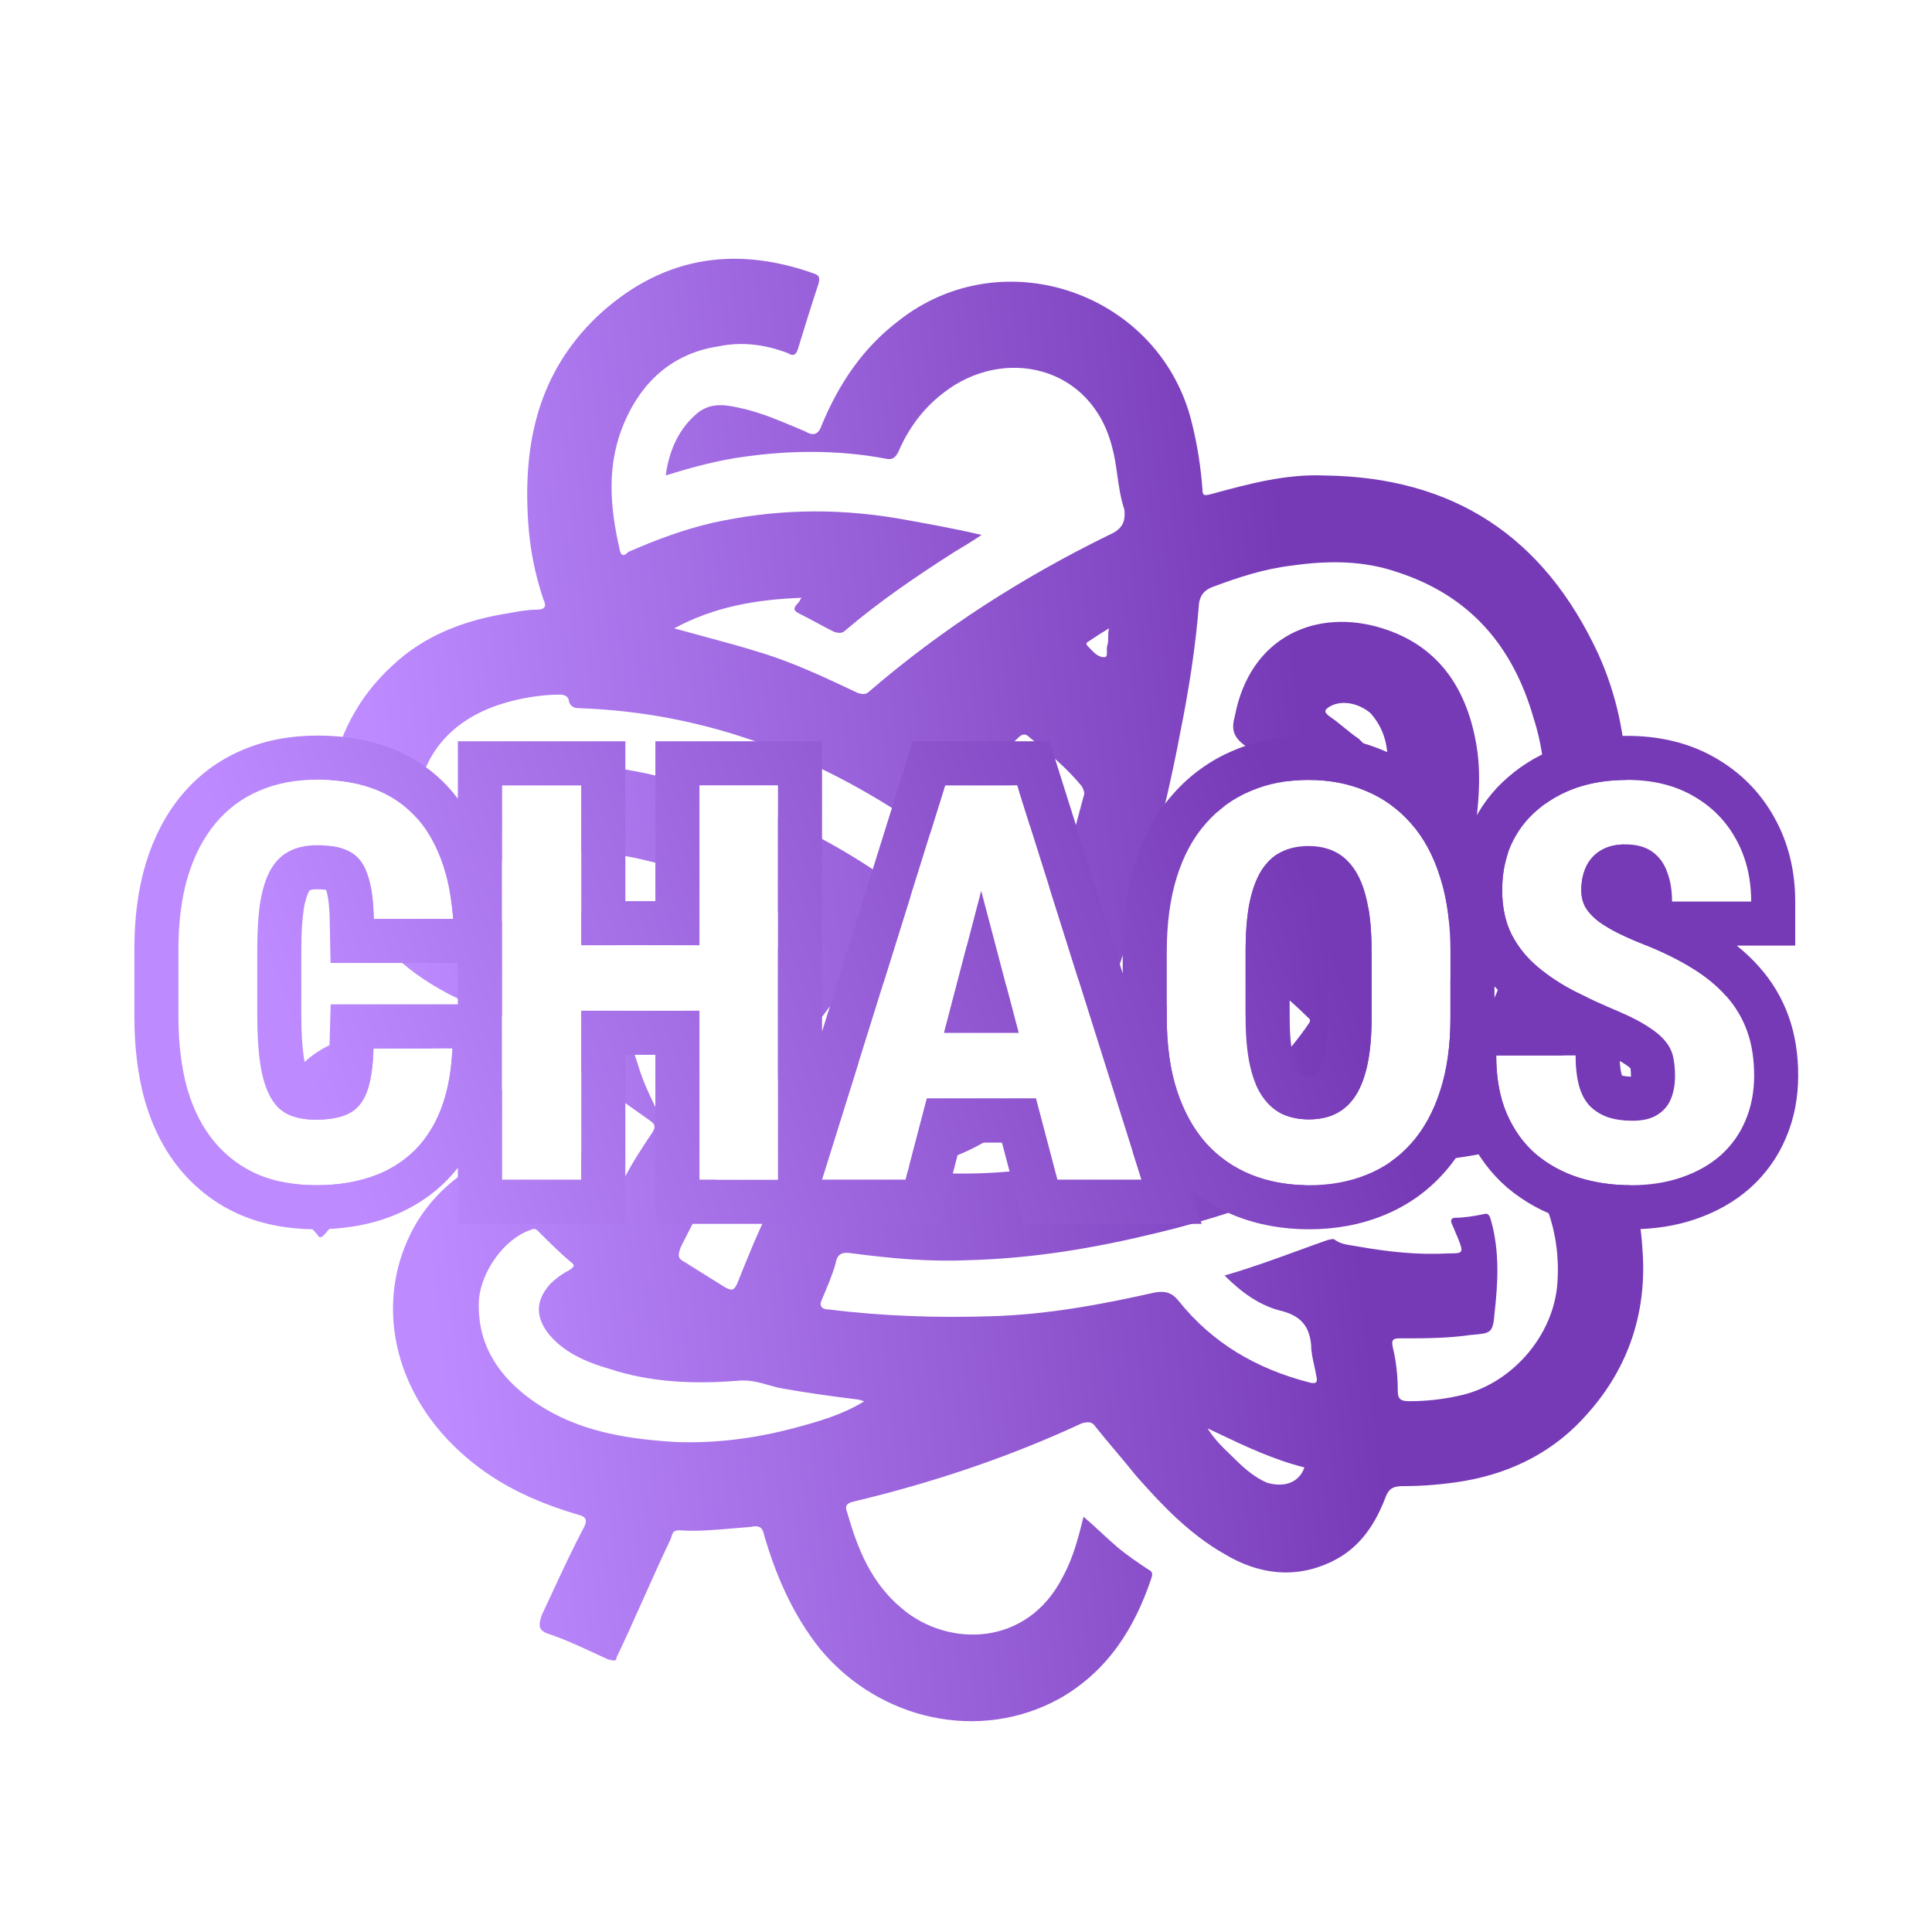
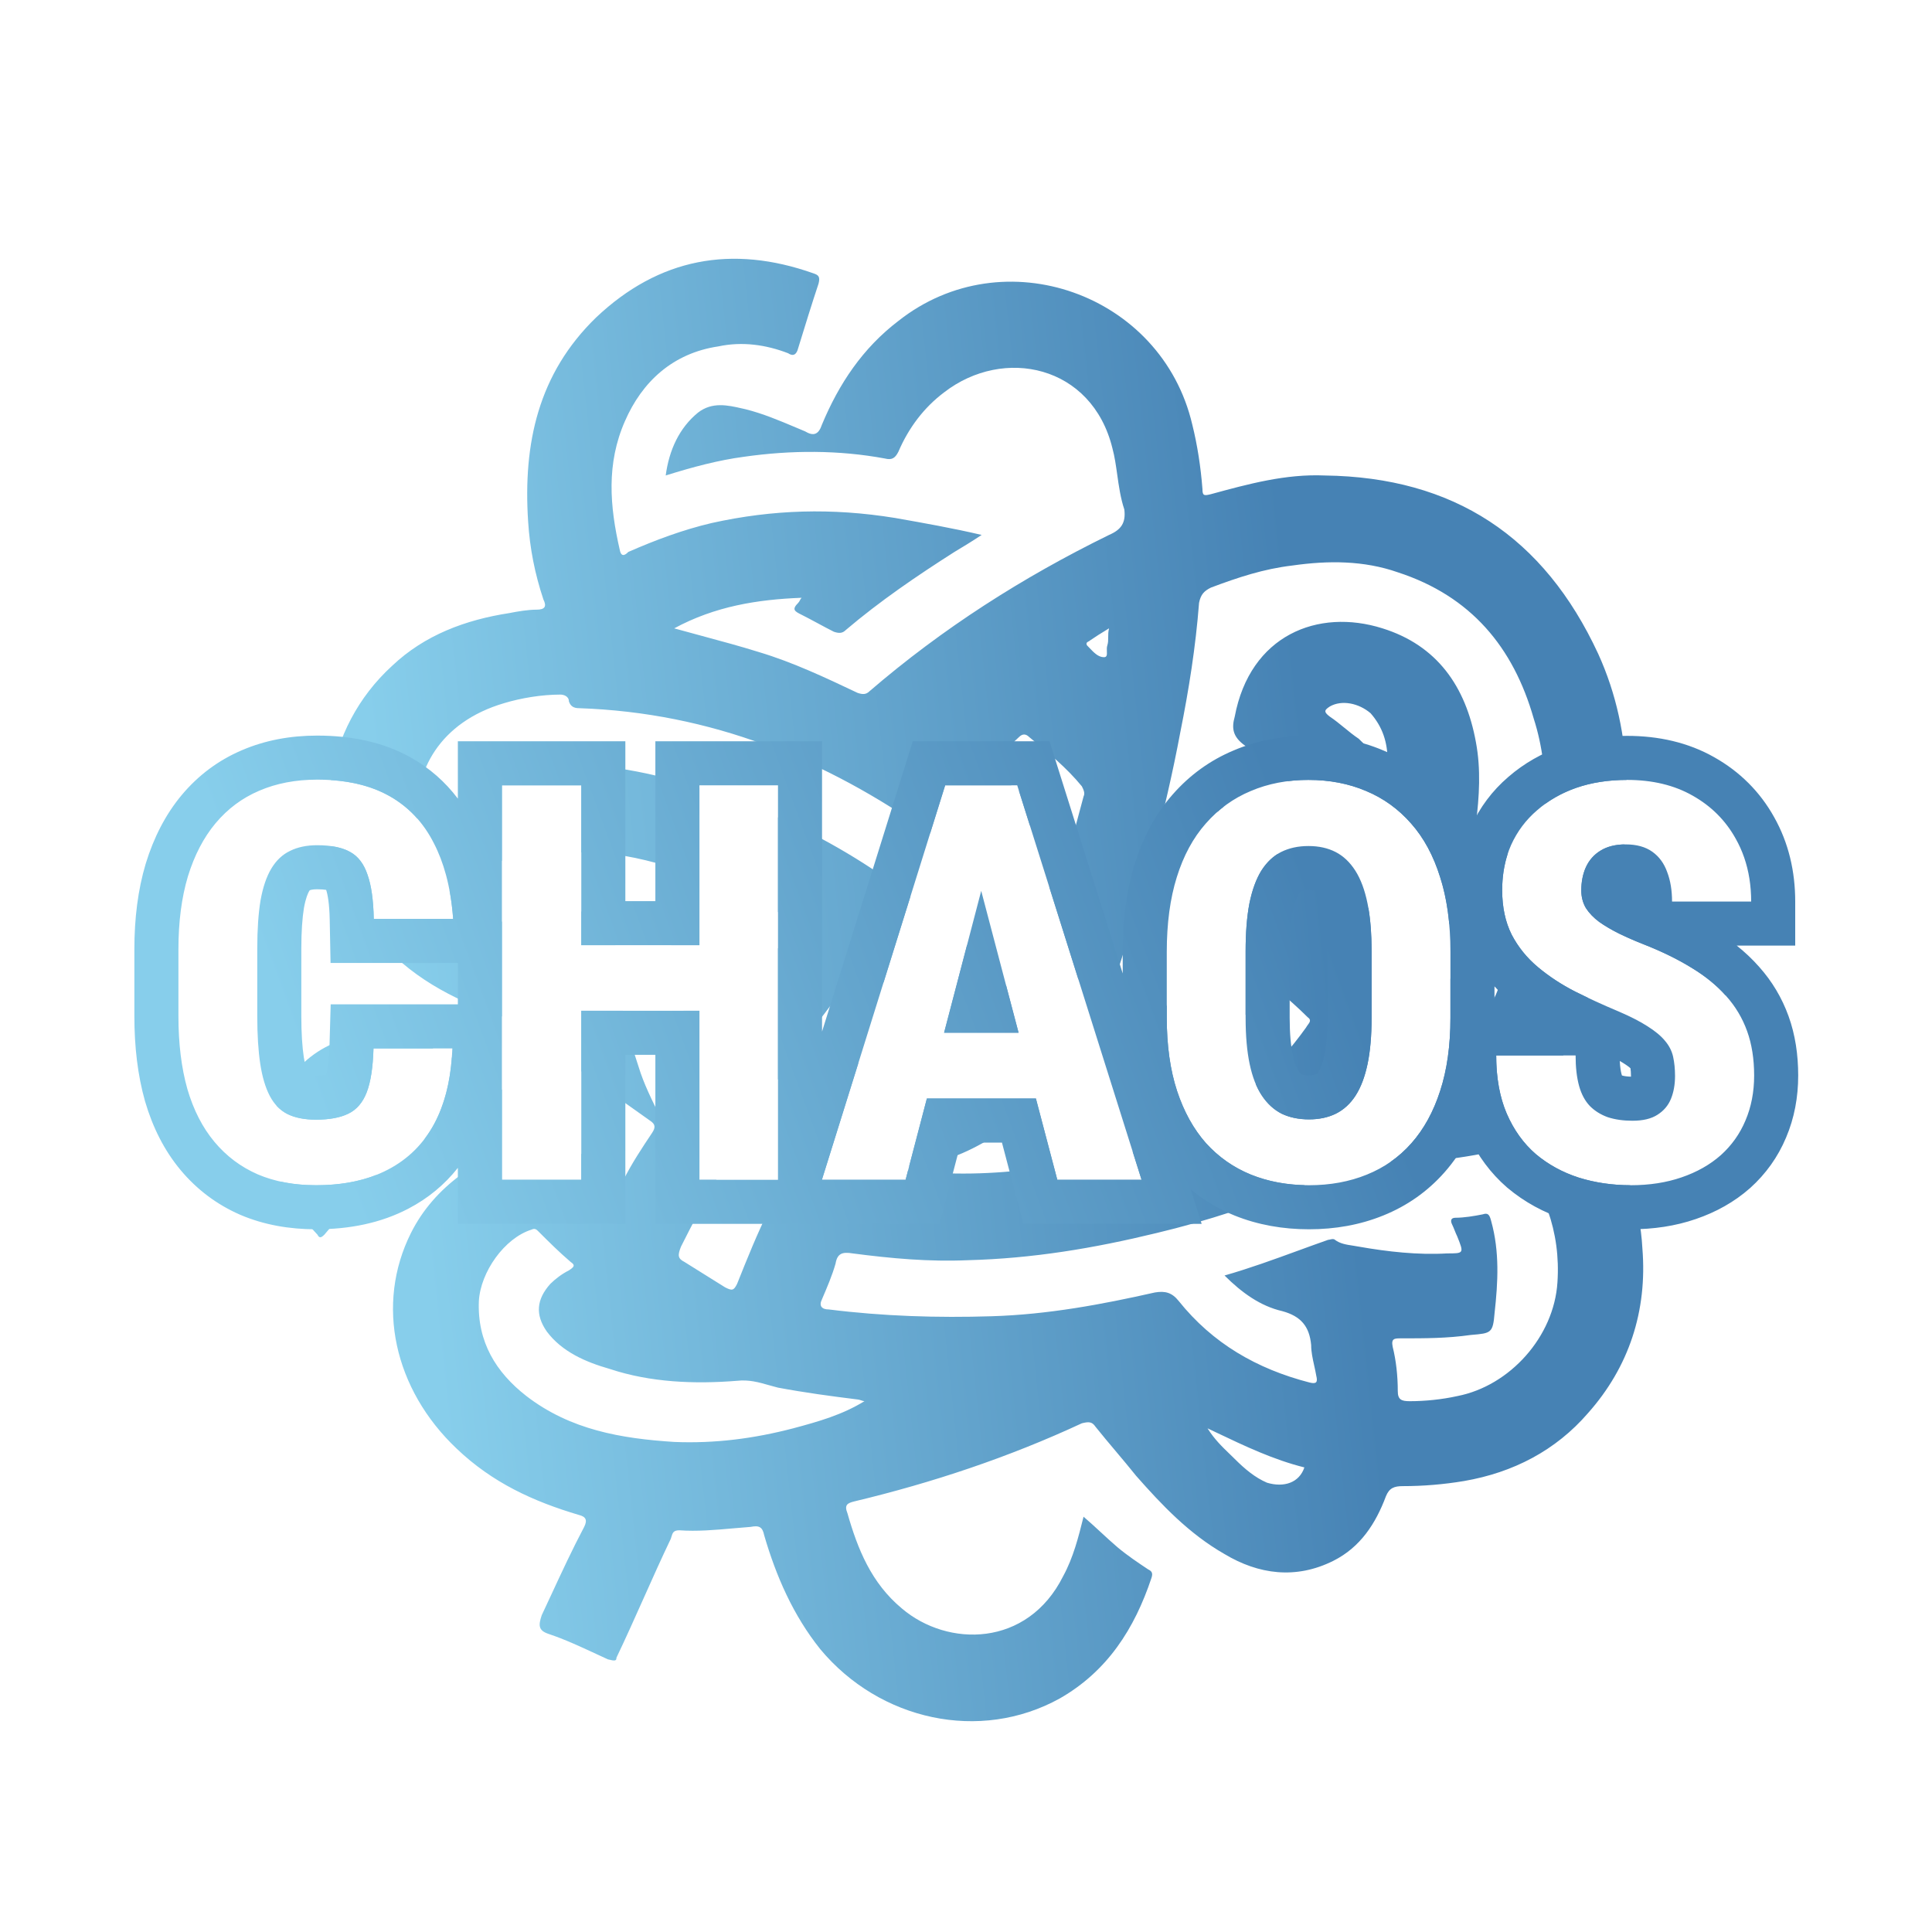
<svg xmlns="http://www.w3.org/2000/svg" width="720" height="720" viewBox="0 0 720 720" fill="none">
  <path fill-rule="evenodd" clip-rule="evenodd" d="M141.115 438.626L141.116 438.625L141.115 438.626L141.115 438.626ZM104.669 440.371C108.742 441.257 113.115 441.699 117.786 441.699C126.28 441.699 133.761 440.422 140.229 437.868C140.516 438.121 140.811 438.373 141.115 438.626C134.152 445.588 127.19 452.55 120.861 460.148C119.595 461.413 118.961 461.413 118.328 460.148C112.64 454.105 107.751 447.662 104.669 440.371ZM158.255 424.397C162.866 427.236 167.281 430.401 171.5 433.566C174.032 435.464 174.032 436.097 171.5 437.996C163.902 443.694 157.573 450.656 153.142 459.519C139.847 486.105 146.812 517.755 170.232 539.91C183.525 552.57 198.717 559.533 215.807 564.598C218.34 565.23 218.972 566.495 217.707 569.028C213.389 577.182 209.436 585.702 205.57 594.033L205.569 594.034L205.569 594.034L205.567 594.04C204.333 596.699 203.108 599.339 201.882 601.943C200.617 605.74 200.617 607.64 204.415 608.905C210.409 610.904 216.406 613.691 222.09 616.333L222.096 616.336C223.611 617.04 225.104 617.734 226.57 618.4C229.102 619.033 229.735 619.033 229.733 617.77C233.214 610.489 236.537 603.052 239.86 595.614L239.861 595.613C243.184 588.176 246.507 580.739 249.988 573.46C250.071 573.21 250.143 572.972 250.211 572.746C250.664 571.249 250.953 570.295 253.153 570.295C259.795 570.77 266.44 570.177 273.085 569.584C275.302 569.386 277.52 569.188 279.737 569.029C282.902 568.397 284.17 569.029 284.802 572.194C289.235 587.384 295.565 601.944 305.692 614.604C327.847 641.192 365.195 649.419 394.945 632.962C412.67 622.834 422.798 607.009 429.128 588.019C429.763 586.12 429.128 585.487 427.863 584.854C424.063 582.322 420.265 579.789 416.468 576.624C414.258 574.729 412.205 572.834 410.152 570.939L410.151 570.938L410.151 570.938C408.089 569.035 406.027 567.132 403.808 565.229C401.91 572.824 400.01 580.422 396.213 587.384C382.92 613.972 353.168 613.972 336.078 599.412C324.685 589.917 319.62 577.257 315.823 563.964C314.558 560.799 315.823 560.167 318.355 559.534C347.473 552.572 375.957 543.077 403.177 530.417C405.71 529.782 406.977 529.782 408.242 531.682C410.774 534.846 413.305 537.852 415.837 540.858L415.837 540.859L415.837 540.859C418.369 543.866 420.902 546.874 423.435 550.039C432.93 560.799 443.057 571.562 456.35 579.157C469.01 586.754 482.937 588.652 496.862 581.689C506.99 576.624 512.687 567.762 516.485 557.634C517.75 554.469 519.65 553.837 522.815 553.837C530.41 553.837 538.007 553.202 545.602 551.937C563.96 548.772 579.785 540.542 591.812 526.617C607.002 509.526 613.967 488.636 612.067 465.216C611.64 457.088 610.056 449.249 607.51 441.699C600.773 441.684 594.401 440.742 588.392 438.872C582.334 436.92 576.983 433.992 572.338 430.088C567.761 426.117 564.16 421.102 561.535 415.044C558.91 408.919 557.597 401.683 557.597 393.336H582.551C585.965 386.908 588.84 380.436 591.177 373.428C591.381 372.815 591.602 372.301 591.842 371.875C590.204 371.099 588.583 370.31 586.978 369.508C581.863 366.883 577.252 363.854 573.146 360.421C569.04 356.988 565.775 352.95 563.352 348.305C560.996 343.593 559.818 338.074 559.818 331.747C559.818 326.943 560.487 322.483 561.824 318.368C559 316.616 556.186 314.955 553.196 313.294C550.664 312.029 549.399 310.129 550.031 306.964C551.296 296.834 551.931 286.707 550.031 276.579C546.234 255.692 535.471 240.499 515.216 234.169C491.163 226.572 465.843 236.699 460.145 267.084C458.878 271.514 459.513 274.679 463.943 277.844C469.634 281.828 474.941 286.323 480.094 291.1C482.529 290.802 485.04 290.653 487.627 290.653C495.503 290.653 502.671 292.033 509.133 294.793C515.595 297.485 521.182 301.524 525.894 306.909C530.605 312.226 534.207 318.89 536.697 326.9C538.396 332.175 539.531 338.045 540.101 344.508C540.134 344.429 540.166 344.353 540.197 344.277C540.598 343.301 540.875 342.629 542.439 343.67C549.401 347.47 555.731 351.268 562.061 355.065C562.694 355.698 562.694 356.332 562.694 357.598C561.849 359.288 561.004 361.542 560.159 363.795L560.158 363.796C559.738 364.918 559.317 366.041 558.896 367.093L558.896 367.093L558.896 367.094C557.331 371.164 556.539 373.221 555.221 373.647C553.873 374.084 551.975 372.818 548.136 370.258C546.233 368.99 544.331 367.563 542.43 366.137L542.429 366.136L542.429 366.136C541.797 365.662 541.165 365.189 540.534 364.721V379.302C540.534 389.668 539.255 398.755 536.697 406.563C534.207 414.304 530.639 420.799 525.995 426.049C523.627 428.73 520.999 431.068 518.11 433.065C518.185 433.067 518.259 433.07 518.334 433.073H518.335C522.27 433.212 526.024 433.344 529.778 432.927C538.637 432.295 547.5 431.03 556.363 429.13C557.63 429.13 559.528 429.13 559.528 427.867C560.793 424.702 562.06 425.967 563.325 427.867C575.35 442.427 581.68 458.884 580.415 477.874C579.147 498.129 562.69 516.486 543.068 520.284C537.37 521.551 531.04 522.184 525.342 522.184C522.177 522.184 520.912 521.551 520.912 518.386C520.912 512.689 520.278 506.994 519.012 501.929C518.38 498.764 519.645 498.764 522.177 498.764H522.178C531.04 498.764 539.268 498.764 548.13 497.499L548.287 497.486C555.736 496.863 556.364 496.811 556.992 489.269C558.26 477.874 558.892 466.481 555.727 455.086C555.095 452.554 554.462 451.921 552.562 452.554C549.397 453.186 545.6 453.819 542.435 453.819C540.537 453.819 540.537 455.086 541.17 456.351C541.488 456.986 541.806 457.782 542.124 458.576C542.44 459.364 542.755 460.151 543.07 460.781C544.364 464.016 544.996 465.598 544.461 466.371C543.949 467.111 542.367 467.111 539.272 467.111C528.512 467.744 517.117 466.479 506.357 464.579C505.595 464.427 504.833 464.311 504.081 464.197C501.705 463.836 499.417 463.489 497.494 462.047C497.053 461.605 496.304 461.78 495.676 461.925C495.403 461.989 495.154 462.047 494.962 462.047C491.193 463.365 487.425 464.74 483.64 466.121C474.709 469.38 465.685 472.672 456.35 475.339C462.68 481.669 469.642 486.732 477.872 488.625C484.834 490.525 487.999 494.323 488.632 501.285C488.632 503.818 489.195 506.349 489.757 508.879C490.039 510.146 490.321 511.413 490.532 512.68C491.164 515.213 490.532 515.845 487.999 515.213C468.377 510.148 451.919 500.653 439.259 484.828C436.727 481.663 434.194 481.03 430.397 481.663C410.774 486.095 390.519 489.893 369.629 490.525C349.373 491.158 329.116 490.525 308.861 487.993C306.328 487.993 305.063 486.728 306.328 484.195C308.228 479.765 310.128 475.333 311.393 470.903C312.026 467.105 313.926 466.473 317.723 467.105C332.283 469.005 346.208 470.27 360.768 469.638C384.821 469.005 407.611 465.208 431.031 459.51C449.918 455.013 468.166 448.919 486.229 441.681C478.976 441.514 472.307 440.208 466.222 437.762C459.76 435.137 454.174 431.232 449.462 426.049C444.817 420.799 441.216 414.304 438.658 406.563C436.1 398.755 434.822 389.668 434.822 379.302V374.382C432.452 381.279 429.916 388.139 427.228 394.95C425.961 397.48 425.961 400.012 427.861 402.545C430.175 406.017 432.255 409.724 434.386 413.523C435.751 415.958 437.138 418.43 438.621 420.902C439.888 422.8 439.256 424.067 437.356 424.7C432.276 425.83 427.194 427.462 422.112 429.15L425.432 439.68H394.031L386.053 409.39H345.417L338.797 434.686C340.063 434.563 341.277 434.418 342.409 434.191C353.804 432.926 363.932 427.861 373.427 421.531C376.592 419.632 377.224 420.264 379.124 422.797C381.656 426.594 384.187 430.392 386.087 435.457C369.981 437.678 354.366 437.951 338.381 436.275L337.49 439.68H306.291L319.928 396.04C307.216 413.254 296.3 431.458 286.704 450.65C282.273 459.51 278.476 469.003 274.68 478.496L274.677 478.502C273.412 481.033 272.779 481.033 270.247 479.768C267.58 478.101 264.914 476.435 262.248 474.769C259.85 473.27 257.453 471.771 255.054 470.273C252.524 469.005 252.524 467.74 253.789 464.575C258.002 456.15 262.405 447.851 266.999 439.68H260.654V376.677H254.72C256.07 381.299 257.67 385.908 259.486 390.518C260.119 392.418 260.119 394.315 258.854 396.215C256.125 400.114 253.636 404.252 251.091 408.483L251.091 408.483L251.09 408.484C249.503 411.122 247.895 413.796 246.194 416.47L246.193 416.469C243.028 410.139 239.863 403.81 237.966 397.48C235.661 390.566 233.608 383.652 232.081 376.677H216.632V399.226C218.887 400.853 221.142 402.488 223.398 404.123L223.398 404.124L223.403 404.127C229.733 408.716 236.063 413.306 242.393 417.737C244.291 419.002 244.291 420.268 243.026 422.167C239.228 427.865 235.431 433.562 232.266 439.893C231.074 442.278 230.444 441.853 228.787 440.739C228.685 440.67 228.579 440.599 228.468 440.525C224.535 436.934 220.603 433.389 216.632 429.903V439.68H187.049V406.11C185.677 405.124 184.292 404.146 182.893 403.178C178.125 399.915 173.357 396.752 168.391 394.044C167.695 403.639 165.534 411.851 161.908 418.679C160.816 420.718 159.598 422.624 158.255 424.397ZM161.586 390.711C156.018 388.315 150.12 386.627 143.648 386.088C124.898 383.944 108.415 395.403 103.024 412.022C104.202 413.321 105.555 414.362 107.083 415.145C109.91 416.559 113.478 417.265 117.786 417.265C122.767 417.265 126.772 416.525 129.801 415.044C132.897 413.563 135.186 410.905 136.667 407.068C138.147 403.231 138.989 397.779 139.191 390.711H161.586ZM123.769 315.364C126.07 327.309 131.413 338.832 139.845 348.74C152.505 363.93 168.33 372.16 186.056 378.49C186.387 378.6 186.718 378.711 187.049 378.82V343.486C186.741 343.371 186.433 343.256 186.123 343.139L186.123 343.139L186.123 343.139C185.472 342.895 184.818 342.649 184.159 342.409C177.698 340.255 172.153 336.728 167.524 331.827C168.153 335.174 168.603 338.714 168.875 342.449H139.292C139.157 335.449 138.383 329.963 136.97 325.991C135.623 321.953 133.469 319.126 130.508 317.51C128.692 316.478 126.445 315.763 123.769 315.364ZM155.582 305.122C154.292 287.709 163.605 269.155 187.956 262.019C194.286 260.119 201.884 258.854 208.846 258.854C210.111 258.854 212.011 259.486 212.011 261.386C212.644 263.286 213.909 263.919 215.809 263.919C264.952 265.594 307.689 283.034 346.631 310.59L352.231 292.672H359.298H371.717H376.958C374.514 290.895 372.07 289.117 369.627 287.34C367.094 285.442 367.094 284.809 369.627 282.91C370.579 282.148 371.588 281.386 372.62 280.607C375.019 278.796 377.541 276.893 379.754 274.68C381.019 273.414 382.287 273.414 383.552 274.68C390.514 280.377 397.477 286.075 403.174 293.037C403.807 294.302 404.439 295.569 403.807 296.835C401.277 306.33 398.744 315.825 396.212 324.687C395.771 326.452 394.716 327.294 393.474 328.285C392.933 328.717 392.358 329.176 391.782 329.752C391.526 330.008 391.271 330.259 391.015 330.507L401.803 364.726C405.035 368.806 408.219 372.981 411.404 377.227C412.062 375.253 412.644 373.431 413.203 371.682L413.205 371.676L413.207 371.67C414.259 368.376 415.229 365.34 416.469 362.034C425.964 332.916 434.191 303.167 439.889 272.781C443.054 256.956 445.586 241.131 446.851 224.674C447.484 221.509 448.749 220.242 451.281 218.976C461.412 215.177 470.907 212.012 481.667 210.746C494.959 208.849 508.251 208.849 520.911 213.279C548.132 222.142 563.957 241.132 571.551 267.717C574.926 278.214 576.08 288.933 575.802 299.61C579.274 297.099 583.168 295.089 587.483 293.581C593.101 291.642 599.349 290.666 606.229 290.653C605.657 274.338 602.429 258.675 595.607 243.666C575.351 199.988 541.801 177.833 493.694 177.201C479.137 176.568 465.209 180.366 451.284 184.163C448.752 184.796 448.119 184.796 448.119 182.263C447.486 174.033 446.221 165.803 444.322 158.208C432.927 109.468 374.057 88.578 334.812 119.596C321.52 129.723 312.657 143.016 306.327 158.208C305.062 162.006 303.162 162.64 299.997 160.741C298.875 160.273 297.766 159.805 296.667 159.341L296.667 159.341L296.666 159.341C290.329 156.667 284.315 154.13 277.842 152.511C277.427 152.418 277.009 152.323 276.588 152.226C271.226 151 265.4 149.668 260.117 153.776C253.155 159.471 249.355 167.701 248.09 177.196C258.217 174.031 267.712 171.498 277.207 170.233C294.932 167.701 312.657 167.701 329.747 170.866C332.28 171.498 333.547 170.866 334.812 168.333C338.61 159.471 344.307 151.876 351.902 146.178C374.057 129.088 406.974 136.051 414.569 167.068C415.409 170.147 415.878 173.474 416.358 176.885L416.358 176.886C416.964 181.188 417.589 185.623 419.001 189.862C419.634 194.927 417.734 197.457 413.304 199.357C381.021 215.183 351.271 234.173 324.051 257.593C322.786 258.858 321.521 258.858 319.621 258.226C307.593 252.528 295.566 246.831 282.906 243.033C275.966 240.865 269.027 238.993 261.68 237.011C258.304 236.101 254.843 235.167 251.256 234.171C266.448 225.941 282.273 223.408 298.731 222.776C298.415 223.093 298.256 223.409 298.098 223.726C297.94 224.042 297.782 224.359 297.466 224.676C294.933 227.206 296.198 227.841 298.731 229.106C300.629 230.056 302.687 231.163 304.744 232.27C306.802 233.378 308.859 234.486 310.758 235.436C312.656 236.068 313.923 236.068 315.188 234.803C327.848 224.043 341.776 214.548 355.701 205.686L355.776 205.641C358.916 203.756 362.061 201.868 365.828 199.356C355.112 196.833 344.393 194.941 333.676 193.049L333.546 193.026C310.124 189.228 287.969 189.861 265.182 194.925C254.419 197.455 244.292 201.255 234.164 205.685C233.532 206.318 231.632 208.218 230.999 205.053C227.202 188.595 225.937 172.77 232.899 156.945C239.229 142.385 250.624 131.625 267.714 129.093C276.577 127.195 285.437 128.46 293.667 131.625C295.564 132.89 296.832 132.258 297.464 129.725C299.994 121.495 302.527 113.265 305.059 105.67C305.692 103.138 305.059 102.505 303.159 101.873C272.775 91.11 245.555 96.175 222.135 118.33C200.613 139.219 194.916 165.173 196.815 194.29C197.448 204.418 199.348 213.913 202.513 223.408C203.778 225.94 203.145 227.205 199.98 227.205C196.815 227.205 193.018 227.838 189.853 228.471C173.396 231.003 158.203 236.698 146.175 248.093C133.368 259.787 125.705 274.909 123.292 290.714C131.769 291.265 139.02 293.231 145.047 296.61C149.074 298.868 152.586 301.706 155.582 305.122ZM605.353 314.688C601.809 314.755 598.848 315.527 596.469 317.005C594.046 318.486 592.229 320.539 591.017 323.164C589.873 325.722 589.301 328.617 589.301 331.848C589.301 334.271 589.873 336.458 591.017 338.41C592.229 340.295 593.878 342.011 595.965 343.56C598.051 345.04 600.508 346.488 603.335 347.901C606.229 349.315 609.393 350.695 612.826 352.041C619.49 354.666 625.38 357.56 630.495 360.724C635.494 363.75 639.69 367.161 643.082 370.958V350.641C643.082 348.108 642.449 346.843 639.284 346.843C627.257 346.843 615.864 343.678 604.469 339.881C602.569 339.248 601.304 338.616 601.937 336.083C603.509 329.267 604.649 322.015 605.353 314.688ZM383.789 307.585C383.921 307.484 384.054 307.382 384.186 307.28C386.244 305.698 388.301 304.115 390.517 302.532L386.617 299.696C384.318 298.025 382.02 296.353 379.721 294.682L383.789 307.585ZM339.321 333.984C324.184 322.358 307.733 312.543 289.934 304.608V339.868C291.812 340.893 293.69 341.966 295.568 343.04C297.422 343.966 296.9 344.554 296.24 345.299C295.998 345.572 295.738 345.866 295.568 346.205L293.698 348.608L293.676 348.637C292.429 350.24 291.182 351.844 289.934 353.447V402.305C293.01 397.697 296.154 393.134 299.364 388.615C305.694 379.753 312.024 370.893 319.619 362.663C321.519 360.765 322.784 360.13 324.684 362.03C326.215 363.56 327.745 364.885 329.276 366.128L339.321 333.984ZM260.654 293.547C243.196 288.013 224.967 284.289 206.314 284.807C196.186 285.44 187.324 286.072 177.829 288.605C177.612 288.713 177.395 288.803 177.184 288.89C176.165 289.312 175.296 289.671 175.296 291.77C175.423 293.035 175.524 294.3 175.625 295.565C176.03 300.63 176.435 305.695 178.461 310.76C180.299 315.904 183.202 319.342 187.049 320.826V292.672H216.632V317.648C227.432 317.461 238.078 319.632 248.724 322.787C251.256 323.42 251.889 324.052 251.256 326.585C249.761 335.308 249.443 343.835 250.11 352.243H260.654V293.547ZM229.323 352.243C229.354 347.961 229.683 343.632 230.368 339.244C230.368 336.712 229.736 336.712 227.836 337.345C225.692 337.881 223.497 338.316 221.309 338.75C219.74 339.062 218.174 339.372 216.632 339.719V352.243H229.323ZM360.397 352.147C365.434 356.999 370.299 362.086 374.995 367.403L379.591 384.855H351.838L360.397 352.147ZM453.673 302.57C454.429 301.904 455.203 301.265 455.995 300.655C455.481 300.224 454.966 299.795 454.448 299.367C454.178 300.446 453.921 301.513 453.673 302.57ZM476.021 318.319C473.73 319.787 471.742 321.84 470.059 324.477C468.107 327.641 466.626 331.713 465.616 336.694C464.674 341.608 464.203 347.565 464.203 354.565V378.303C465.04 375.611 465.864 372.915 466.689 370.217L466.689 370.216L466.692 370.207C467.46 367.693 468.229 365.178 469.01 362.662L469.01 362.663C471.219 364.652 473.429 366.563 475.611 368.451L475.611 368.452L475.612 368.452L475.612 368.452C479.682 371.973 483.659 375.413 487.367 379.123C488.792 380.072 488.08 381.022 487.367 381.971C487.13 382.288 486.893 382.604 486.735 382.921C481.122 390.776 475.012 397.64 467.962 403.948C468.637 405.55 469.404 406.993 470.261 408.279C472.28 411.308 474.737 413.563 477.631 415.044C480.593 416.458 483.992 417.164 487.829 417.164C491.599 417.164 494.93 416.458 497.825 415.044C500.787 413.563 503.243 411.308 505.195 408.279C507.147 405.25 508.628 401.346 509.638 396.567C510.648 391.788 511.152 386.033 511.152 379.302V354.565C511.152 348.254 510.742 342.792 509.922 338.177C509.257 340.451 508.519 342.696 507.62 344.942C496.372 336.693 486.233 327.556 476.021 318.319ZM320.887 521.863C321.362 522.021 321.837 522.179 322.154 522.179L322.155 522.179C313.927 527.243 305.065 529.776 295.568 532.304C281.007 536.104 266.45 538.002 251.258 537.369C231.634 536.104 212.644 532.939 196.187 520.279C184.792 511.417 177.829 500.024 178.462 484.832C179.094 474.072 187.957 461.412 198.084 458.247C199.351 457.614 199.984 458.247 200.616 458.879C204.414 462.679 208.214 466.477 212.644 470.274C214.544 471.539 213.911 472.174 212.011 473.439C209.479 474.707 206.949 476.604 205.049 478.504C199.986 484.202 199.354 489.899 203.784 496.229C209.479 503.824 218.341 507.622 227.204 510.154C242.396 515.217 258.854 515.849 274.679 514.584C279.123 514.091 282.797 515.139 286.602 516.224L286.602 516.224L286.603 516.224C287.675 516.53 288.758 516.839 289.871 517.117C299.999 519.014 309.494 520.282 319.621 521.547C319.937 521.547 320.412 521.705 320.887 521.863ZM453.157 533.795C464.045 538.977 474.547 543.976 486.102 546.865C484.202 552.562 478.507 554.462 472.177 552.562C467.744 550.662 463.947 547.497 460.149 543.7C459.531 543.082 458.889 542.464 458.233 541.832C455.526 539.226 452.569 536.381 450.022 532.305C450.547 532.553 451.07 532.802 451.593 533.05C452.115 533.299 452.637 533.547 453.157 533.795ZM510.789 265.811C515.219 270.877 517.119 276.574 517.119 283.537L517.119 283.537C512.687 281.637 509.522 278.472 506.357 275.307C504.458 274.041 502.718 272.616 500.977 271.192C499.236 269.767 497.496 268.343 495.597 267.077C493.064 265.179 493.697 264.544 495.597 263.279C500.029 260.747 506.359 262.014 510.789 265.811ZM406.345 238.592C408.242 237.326 410.142 236.061 413.307 234.161C412.991 235.428 412.991 236.536 412.991 237.564C412.991 238.593 412.991 239.543 412.675 240.491C412.435 241.212 412.468 242.024 412.498 242.754C412.548 243.947 412.588 244.922 411.41 244.922C409.295 244.922 407.623 243.158 406.023 241.47C405.707 241.136 405.393 240.805 405.08 240.491C404.634 239.602 405.125 239.337 405.677 239.039C405.911 238.913 406.156 238.78 406.345 238.592Z" fill="url(#paint0_linear_42_2)" />
  <path fill-rule="evenodd" clip-rule="evenodd" d="M123.235 374.293H170.631V358.867H123.186L122.876 342.765C122.76 336.704 122.097 333.26 121.549 331.634C120.802 331.51 119.706 331.404 118.19 331.404C116.247 331.404 115.509 331.754 115.435 331.791L115.413 331.803C115.363 331.868 115.293 331.97 115.205 332.116C114.75 332.875 113.926 334.73 113.271 338.355C112.664 342.097 112.294 347.105 112.294 353.555V378.696C112.294 385.095 112.639 390.148 113.219 394.003C113.757 397.514 114.476 399.563 114.99 400.614C115.506 400.723 116.398 400.847 117.786 400.847C119.487 400.847 120.711 400.719 121.54 400.565C121.544 400.565 121.547 400.564 121.55 400.564C122.028 398.983 122.621 395.775 122.779 390.242L123.235 374.293ZM107.083 415.145C104.323 413.732 102.136 411.477 100.52 408.38C98.905 405.284 97.727 401.313 96.987 396.466C96.246 391.553 95.876 385.629 95.876 378.696V353.555C95.876 346.488 96.28 340.497 97.088 335.583C97.963 330.67 99.309 326.698 101.126 323.669C102.944 320.64 105.266 318.453 108.093 317.106C110.92 315.693 114.285 314.986 118.19 314.986C123.44 314.986 127.546 315.828 130.507 317.51C133.469 319.126 135.623 321.953 136.969 325.992C138.383 329.963 139.157 335.449 139.292 342.449H168.875C168.441 336.481 167.55 331.008 166.202 326.031C165.042 321.746 163.543 317.829 161.706 314.279C157.802 306.539 152.249 300.649 145.047 296.61C137.844 292.571 128.892 290.552 118.19 290.552C110.179 290.552 102.977 291.932 96.583 294.692C90.255 297.384 84.837 301.423 80.327 306.808C75.884 312.125 72.452 318.722 70.028 326.597C67.672 334.473 66.495 343.526 66.495 353.757V378.696C66.495 388.927 67.605 397.981 69.826 405.856C72.115 413.664 75.481 420.227 79.923 425.545C84.366 430.862 89.751 434.901 96.078 437.661C102.405 440.353 109.641 441.699 117.786 441.699C128.286 441.699 137.239 439.747 144.643 435.843C152.114 431.939 157.869 426.218 161.908 418.679C163.761 415.19 165.231 411.34 166.318 407.13C167.602 402.16 168.353 396.687 168.572 390.711H139.191C138.989 397.779 138.147 403.231 136.666 407.068C135.186 410.905 132.897 413.563 129.801 415.044C126.772 416.525 122.767 417.265 117.786 417.265C113.478 417.265 109.91 416.559 107.083 415.145ZM152.273 450.381C141.989 455.797 130.278 458.118 117.786 458.118C107.833 458.118 98.348 456.47 89.649 452.768L89.581 452.739L89.514 452.71C80.842 448.927 73.393 443.337 67.323 436.071C61.204 428.747 56.885 420.075 54.071 410.474L54.047 410.394L54.025 410.313C51.307 400.678 50.076 390.075 50.076 378.696V353.757C50.076 342.305 51.391 331.614 54.299 321.892L54.317 321.83L54.336 321.769C57.282 312.195 61.647 303.559 67.727 296.281L67.734 296.274L67.74 296.266C73.867 288.95 81.368 283.33 90.115 279.601C98.839 275.843 108.29 274.134 118.19 274.134C130.893 274.134 142.8 276.527 153.077 282.29C160.068 286.21 165.929 291.378 170.631 297.625V276.254H233.051V335.825H244.235V276.254H306.352V384.438L340.16 276.254H391.127L418.403 362.777V354.767C418.403 342.911 419.784 331.903 422.886 322.004C425.938 312.195 430.551 303.393 437.036 296.061C443.343 288.864 450.948 283.34 459.739 279.666C468.453 275.955 477.828 274.235 487.627 274.235C497.426 274.235 506.801 275.955 515.515 279.666C524.306 283.34 531.911 288.864 538.217 296.061C541.882 300.203 544.948 304.815 547.473 309.813C547.681 309.297 547.897 308.784 548.122 308.273L548.159 308.189L548.197 308.106C551.458 300.912 556.124 294.668 562.116 289.532C567.958 284.457 574.671 280.666 582.068 278.082L582.096 278.072L582.125 278.062C589.753 275.428 597.892 274.235 606.364 274.235C618.07 274.235 629.113 276.672 638.883 282.22C648.366 287.566 655.908 295.061 661.18 304.547C666.558 314.099 669.025 324.736 669.025 335.987V352.406H647.243C650.275 354.825 653.071 357.46 655.597 360.326C660.413 365.721 664.078 371.869 666.535 378.673C669.046 385.628 670.136 393.087 670.136 400.808C670.136 408.872 668.713 416.667 665.609 423.961C662.58 431.173 658.098 437.461 652.282 442.696L652.225 442.747L652.168 442.797C646.325 447.958 639.5 451.734 631.987 454.301C624.352 456.933 616.186 458.118 607.676 458.118C599.342 458.118 591.261 456.96 583.514 454.55L583.435 454.525L583.356 454.5C575.375 451.928 568.125 447.995 561.774 442.656L561.675 442.574L561.578 442.489C555.532 437.244 550.828 430.852 547.379 423.577C544.879 428.415 541.865 432.888 538.292 436.928C532 444.049 524.331 449.423 515.49 452.983C506.835 456.495 497.541 458.118 487.829 458.118C478.104 458.118 468.792 456.491 460.097 452.995L460.07 452.984L460.043 452.973C454.085 450.553 448.65 447.308 443.78 443.276L447.822 456.098H381.377L373.399 425.808H358.091L350.164 456.098H244.235V393.095H233.051V456.098H170.631V435.23C165.688 441.487 159.541 446.579 152.273 450.381ZM216.632 376.677H260.654V439.68H289.934V292.672H260.654V352.243H216.632V292.672H187.049V439.68H216.632V376.677ZM337.489 439.68L345.416 409.39H386.053L394.031 439.68H425.431L379.088 292.672H352.231L306.291 439.68H337.489ZM351.837 384.855H379.591L365.67 331.999L351.837 384.855ZM509.335 437.762C515.864 435.137 521.417 431.233 525.994 426.05C530.639 420.799 534.206 414.304 536.697 406.563C539.255 398.755 540.534 389.668 540.534 379.302V354.767C540.534 344.132 539.255 334.843 536.697 326.9C534.206 318.89 530.605 312.226 525.893 306.909C521.182 301.524 515.595 297.485 509.133 294.793C502.671 292.033 495.502 290.653 487.627 290.653C479.752 290.653 472.583 292.033 466.121 294.793C459.659 297.485 454.072 301.524 449.361 306.909C444.649 312.226 441.048 318.89 438.557 326.9C436.067 334.843 434.821 344.132 434.821 354.767V379.302C434.821 389.668 436.1 398.755 438.658 406.563C441.216 414.304 444.817 420.799 449.462 426.05C454.173 431.233 459.76 435.137 466.222 437.762C472.751 440.387 479.954 441.699 487.829 441.699C495.704 441.699 502.873 440.387 509.335 437.762ZM509.638 336.694C508.628 331.713 507.114 327.641 505.094 324.477C503.075 321.313 500.618 318.991 497.724 317.51C494.829 316.029 491.464 315.289 487.627 315.289C483.79 315.289 480.391 316.029 477.429 317.51C474.535 318.991 472.078 321.313 470.059 324.477C468.107 327.641 466.626 331.713 465.616 336.694C464.674 341.608 464.203 347.565 464.203 354.565V379.302C464.203 386.033 464.708 391.788 465.717 396.567C466.727 401.346 468.241 405.25 470.261 408.279C472.28 411.308 474.737 413.563 477.631 415.044C480.593 416.458 483.992 417.165 487.829 417.165C491.598 417.165 494.93 416.458 497.825 415.044C500.786 413.563 503.243 411.308 505.195 408.279C507.147 405.25 508.628 401.346 509.638 396.567C510.647 391.788 511.152 386.033 511.152 379.302V354.565C511.152 347.565 510.647 341.608 509.638 336.694ZM490.547 400.325C490.688 400.246 490.974 400.038 491.394 399.386C491.954 398.518 492.84 396.648 493.574 393.174C494.278 389.839 494.734 385.287 494.734 379.302V354.565C494.734 348.275 494.273 343.493 493.555 339.999L493.551 339.977L493.547 339.956C492.805 336.298 491.877 334.285 491.255 333.311C490.89 332.74 490.609 332.437 490.459 332.294C490.318 332.161 490.251 332.129 490.245 332.127C490.048 332.026 489.33 331.707 487.627 331.707C486.08 331.707 485.264 331.971 484.872 332.148C484.838 332.17 484.779 332.214 484.694 332.294C484.553 332.427 484.299 332.701 483.969 333.202C483.339 334.26 482.453 336.312 481.724 339.872C481.047 343.445 480.621 348.276 480.621 354.565V379.302C480.621 385.287 481.077 389.84 481.781 393.174C482.498 396.569 483.38 398.36 483.922 399.172C484.396 399.883 484.75 400.195 484.951 400.333C485.441 400.521 486.327 400.746 487.829 400.746C489.403 400.746 490.202 400.48 490.547 400.325ZM556.952 367.591V376.918H567.651C565.919 375.676 564.24 374.376 562.615 373.017C560.59 371.325 558.701 369.515 556.952 367.591ZM603.643 395.389C603.747 397.672 604.019 399.273 604.305 400.324C604.36 400.515 604.412 400.669 604.456 400.789C604.478 400.799 604.502 400.809 604.527 400.82C605.22 401.016 606.281 401.206 607.815 401.244C607.816 401.168 607.817 401.09 607.817 401.01C607.817 399.81 607.738 398.856 607.628 398.114C607.544 398.034 607.422 397.925 607.256 397.787C606.818 397.423 606.156 396.933 605.206 396.336L605.132 396.29L605.058 396.243C604.643 395.976 604.173 395.691 603.643 395.389ZM592.531 412.217C590.714 410.332 589.368 407.842 588.493 404.746C587.618 401.582 587.18 397.779 587.18 393.336H557.597C557.597 399.394 558.288 404.867 559.671 409.755C560.194 411.601 560.815 413.365 561.535 415.044C564.16 421.102 567.761 426.117 572.338 430.088C576.983 433.992 582.334 436.92 588.392 438.872C594.45 440.757 600.878 441.699 607.676 441.699C614.677 441.699 621.004 440.723 626.658 438.771C632.38 436.819 637.26 434.06 641.298 430.492C645.337 426.857 648.4 422.549 650.486 417.568C652.64 412.52 653.717 406.933 653.717 400.808C653.717 394.615 652.842 389.096 651.092 384.249C649.342 379.403 646.751 375.061 643.318 371.225C639.885 367.321 635.611 363.82 630.495 360.724C625.615 357.706 620.031 354.933 613.742 352.406C613.438 352.283 613.133 352.162 612.826 352.041C610.681 351.2 608.641 350.345 606.706 349.478C605.544 348.957 604.421 348.432 603.335 347.901C600.508 346.488 598.051 345.041 595.964 343.56C593.878 342.012 592.229 340.295 591.017 338.41C589.873 336.458 589.301 334.271 589.301 331.848C589.301 328.617 589.873 325.722 591.017 323.164C592.229 320.539 594.046 318.486 596.469 317.005C598.96 315.457 602.09 314.683 605.859 314.683C609.898 314.683 613.196 315.592 615.754 317.409C618.312 319.227 620.163 321.751 621.307 324.982C622.519 328.145 623.124 331.814 623.124 335.987H652.607C652.607 330.058 651.739 324.585 650.004 319.569C649.159 317.125 648.108 314.79 646.852 312.563C643.082 305.764 637.731 300.413 630.798 296.509C623.932 292.605 615.787 290.653 606.364 290.653C599.431 290.653 593.137 291.629 587.483 293.581C581.896 295.533 577.016 298.327 572.843 301.961C568.67 305.529 565.439 309.837 563.15 314.885C560.929 319.933 559.818 325.554 559.818 331.747C559.818 338.074 560.996 343.593 563.352 348.305C565.775 352.95 569.04 356.988 573.146 360.421C577.252 363.854 581.863 366.883 586.978 369.508C592.094 372.066 597.378 374.489 602.83 376.778C602.94 376.825 603.049 376.871 603.158 376.918C603.306 376.982 603.453 377.045 603.599 377.109C607.823 378.943 611.269 380.717 613.936 382.432C616.831 384.249 619.018 386.067 620.499 387.884C622.047 389.702 623.057 391.687 623.528 393.841C623.999 395.995 624.235 398.385 624.235 401.01C624.235 404.173 623.73 407.001 622.721 409.491C621.711 411.982 620.028 413.967 617.672 415.448C615.384 416.929 612.287 417.669 608.383 417.669C604.95 417.669 601.888 417.232 599.195 416.357C596.57 415.414 594.349 414.035 592.531 412.217Z" fill="url(#paint1_linear_42_2)" />
  <defs>
    <linearGradient id="paint0_linear_42_2" x1="172.636" y1="597" x2="577.571" y2="553.282" gradientUnits="userSpaceOnUse">
-       <stop stop-color="#BD8BFF" />
-       <stop offset="0.851" stop-color="#773AB7" />
+       <stop stop-color="#87CEEB" />
+       <stop offset="0.851" stop-color="#4682B4" />
    </linearGradient>
    <linearGradient id="paint1_linear_42_2" x1="130" y1="443.115" x2="544.457" y2="290.929" gradientUnits="userSpaceOnUse">
-       <stop stop-color="#BD8BFF" />
-       <stop offset="0.851" stop-color="#773AB7" />
+       <stop stop-color="#87CEEB" />
+       <stop offset="0.851" stop-color="#4682B4" />
    </linearGradient>
  </defs>
</svg>
